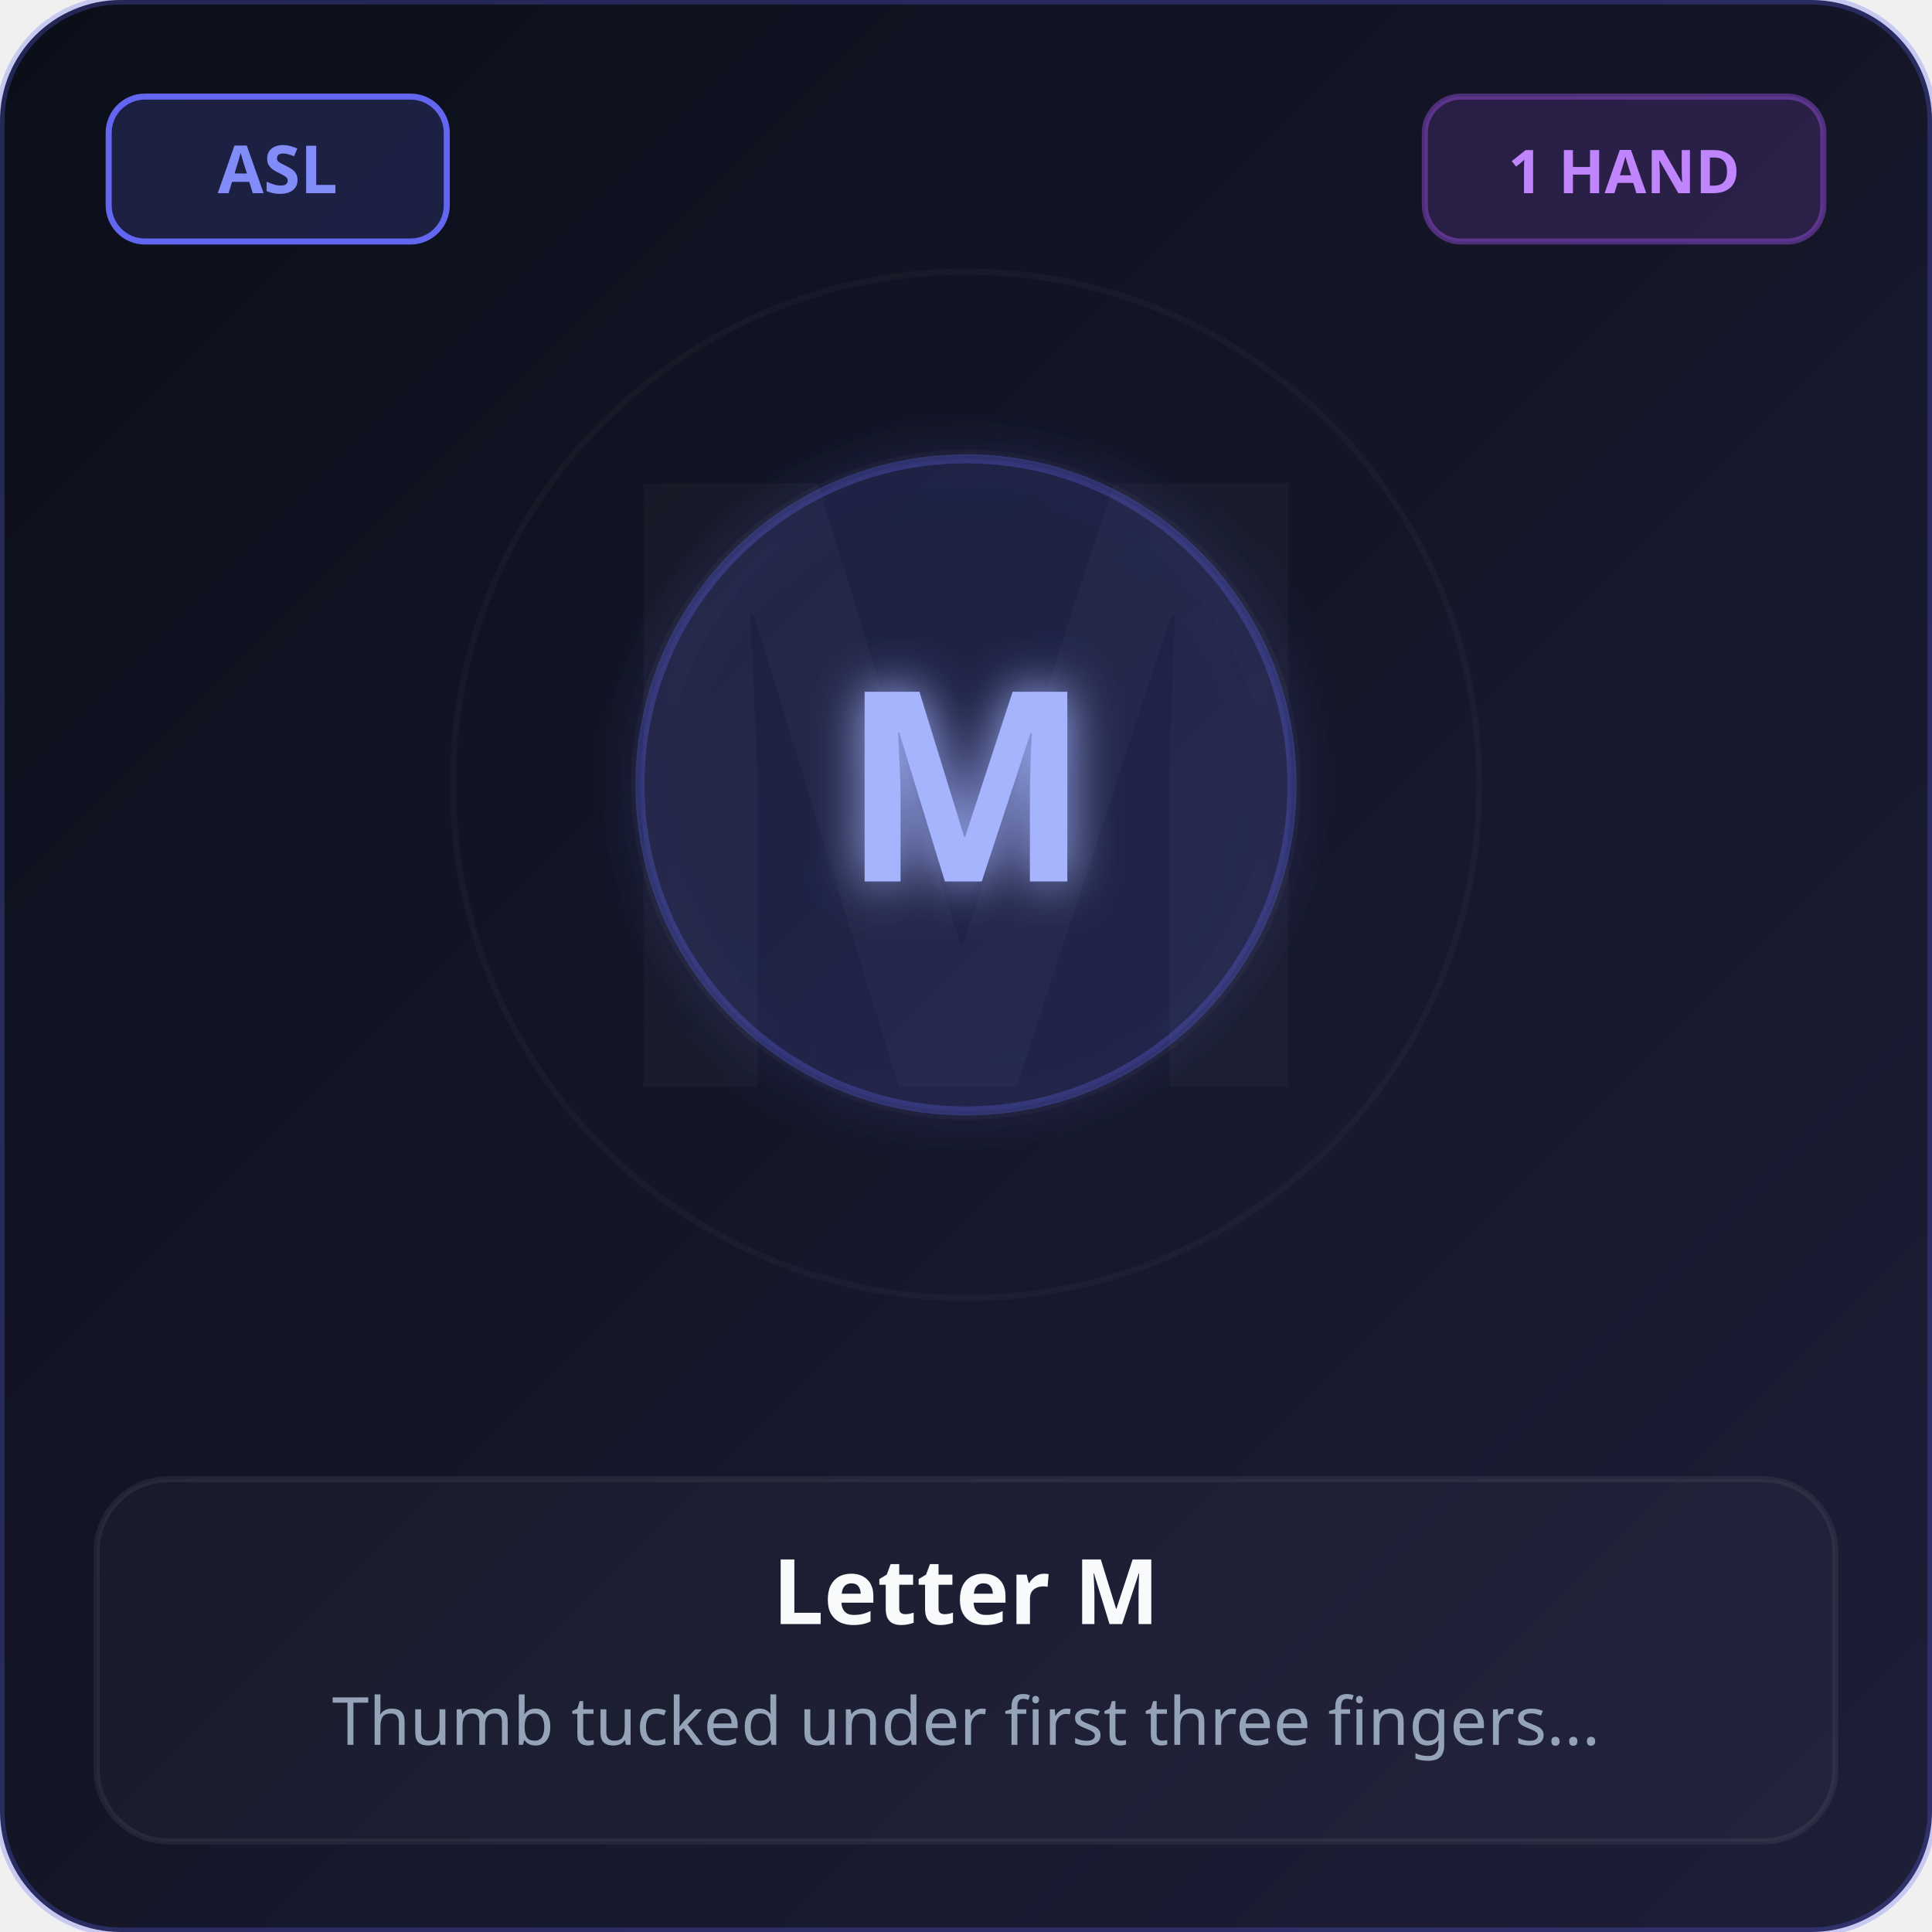
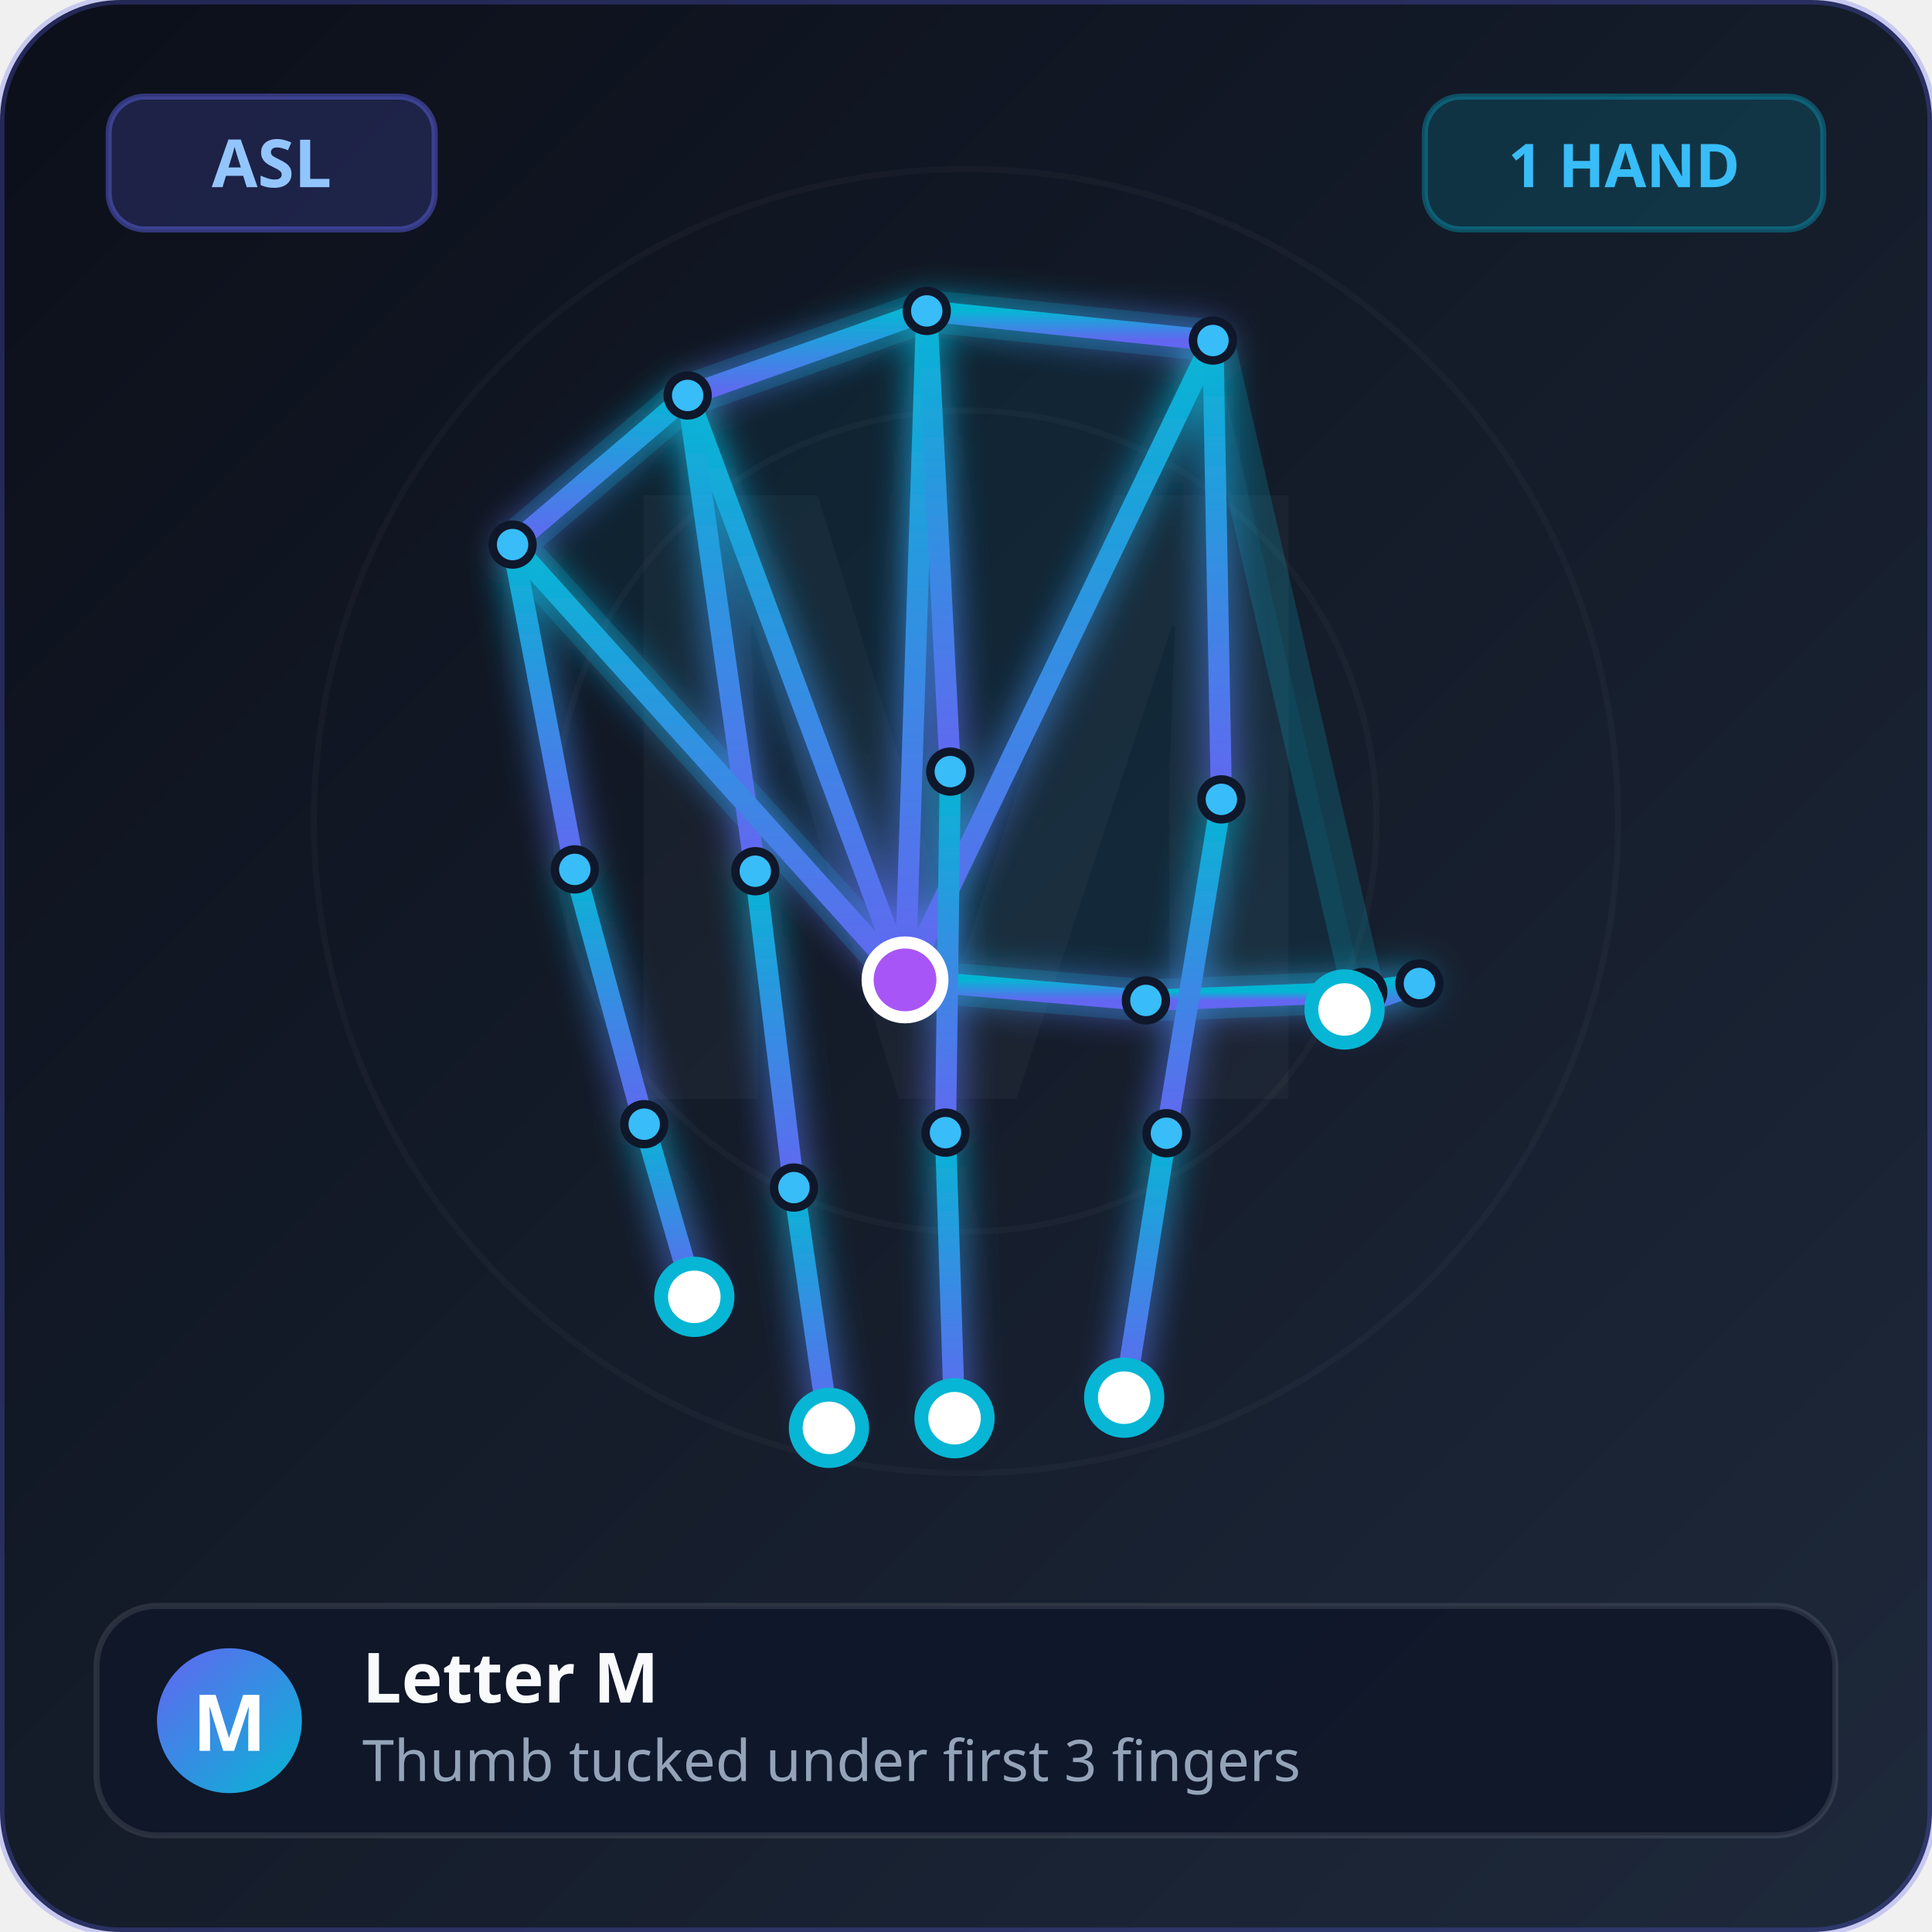
<svg xmlns="http://www.w3.org/2000/svg" viewBox="0 0 320 320" width="100%" height="100%">
  <defs>
    <linearGradient id="bgGrad" x1="0%" y1="0%" x2="100%" y2="100%">
      <stop offset="0%" stop-color="#0b0f19" />
-       <stop offset="100%" stop-color="#1e1e38" />
+       <stop offset="100%" stop-color="#1e293b" />
    </linearGradient>
-     <linearGradient id="accentGrad" x1="0%" y1="0%" x2="100%" y2="100%">
+     <linearGradient id="boneGrad" x1="0%" y1="100%" x2="0%" y2="0%">
      <stop offset="0%" stop-color="#6366f1" />
-       <stop offset="100%" stop-color="#a855f7" />
+       <stop offset="100%" stop-color="#06b6d4" />
    </linearGradient>
-     <filter id="softGlow" x="-20%" y="-20%" width="140%" height="140%">
-       <feGaussianBlur stdDeviation="4" result="blur" />
+     <linearGradient id="badgeCircle" x1="0%" y1="0%" x2="100%" y2="100%">
+       <stop offset="0%" stop-color="#6366f1" />
+       <stop offset="100%" stop-color="#06b6d4" />
+     </linearGradient>
+     <filter id="neonGlow" x="-20%" y="-20%" width="140%" height="140%">
+       <feGaussianBlur stdDeviation="3" result="blur" />
      <feMerge>
        <feMergeNode in="blur" />
        <feMergeNode in="SourceGraphic" />
      </feMerge>
    </filter>
  </defs>
  <rect width="320" height="320" rx="20" fill="url(#bgGrad)" stroke="rgba(99, 102, 241, 0.28)" stroke-width="1.5" />
-   <circle cx="160" cy="130" r="85" fill="none" stroke="rgba(255, 255, 255, 0.03)" stroke-width="1" />
-   <circle cx="160" cy="130" r="55" fill="none" stroke="rgba(255, 255, 255, 0.03)" stroke-width="1" />
-   <text x="160" y="180" text-anchor="middle" font-family="'Plus Jakarta Sans', sans-serif" font-size="140" font-weight="900" fill="rgba(255, 255, 255, 0.03)" letter-spacing="-2">M</text>
+   <circle cx="160.0" cy="136.0" r="108" fill="none" stroke="rgba(255, 255, 255, 0.03)" stroke-width="1" />
+   <circle cx="160.0" cy="136.0" r="68" fill="none" stroke="rgba(255, 255, 255, 0.03)" stroke-width="1" />
+   <text x="160.0" y="182.0" text-anchor="middle" font-family="'Plus Jakarta Sans', sans-serif" font-size="140" font-weight="900" fill="rgba(255, 255, 255, 0.035)" letter-spacing="-2">M</text>
  <g transform="translate(18, 16)">
-     <rect width="56" height="24" rx="6" fill="rgba(99, 102, 241, 0.18)" stroke="#6366f1" stroke-width="1" />
-     <text x="28" y="16" text-anchor="middle" font-family="system-ui" font-size="11" font-weight="800" fill="#818cf8">ASL</text>
+     <rect width="54" height="22" rx="6" fill="rgba(99, 102, 241, 0.2)" stroke="rgba(99, 102, 241, 0.45)" stroke-width="1" />
+     <text x="27" y="15" text-anchor="middle" font-family="system-ui" font-size="11" font-weight="800" fill="#93c5fd">ASL</text>
  </g>
  <g transform="translate(236, 16)">
-     <rect width="66" height="24" rx="6" fill="rgba(168, 85, 247, 0.15)" stroke="rgba(168, 85, 247, 0.4)" stroke-width="1" />
-     <text x="33" y="16" text-anchor="middle" font-family="system-ui" font-size="10" font-weight="700" fill="#c084fc">1 HAND</text>
+     <rect width="66" height="22" rx="6" fill="rgba(6, 182, 212, 0.16)" stroke="rgba(6, 182, 212, 0.35)" stroke-width="1" />
+     <text x="33" y="15" text-anchor="middle" font-family="system-ui" font-size="10" font-weight="700" fill="#38bdf8">1 HAND</text>
  </g>
-   <g transform="translate(160, 130)" filter="url(#softGlow)">
-     <circle cx="0" cy="0" r="54" fill="rgba(99, 102, 241, 0.08)" stroke="rgba(99, 102, 241, 0.3)" stroke-width="1.5" />
-     <text x="0" y="16" text-anchor="middle" font-family="'Plus Jakarta Sans', sans-serif" font-size="44" font-weight="900" fill="#a5b4fc">M</text>
+   <polygon points="149.9,162.3 189.8,165.7 225.8,164.3 200.9,56.4 153.5,51.5 113.9,65.5 84.9,90.2" fill="rgba(6, 182, 212, 0.08)" stroke="rgba(6, 182, 212, 0.2)" stroke-width="7" stroke-linejoin="round" />
+   <g filter="url(#neonGlow)">
+     <line x1="149.9" y1="162.3" x2="189.8" y2="165.7" stroke="url(#boneGrad)" stroke-width="3.5" stroke-linecap="round" />
+     <line x1="189.8" y1="165.7" x2="225.8" y2="164.3" stroke="url(#boneGrad)" stroke-width="3.5" stroke-linecap="round" />
+     <line x1="225.8" y1="164.3" x2="235.1" y2="162.9" stroke="url(#boneGrad)" stroke-width="3.5" stroke-linecap="round" />
+     <line x1="235.1" y1="162.9" x2="222.7" y2="167.2" stroke="url(#boneGrad)" stroke-width="3.5" stroke-linecap="round" />
+     <line x1="149.9" y1="162.3" x2="200.9" y2="56.4" stroke="url(#boneGrad)" stroke-width="3.5" stroke-linecap="round" />
+     <line x1="200.9" y1="56.4" x2="202.3" y2="132.4" stroke="url(#boneGrad)" stroke-width="3.5" stroke-linecap="round" />
+     <line x1="202.3" y1="132.4" x2="193.2" y2="187.7" stroke="url(#boneGrad)" stroke-width="3.5" stroke-linecap="round" />
+     <line x1="193.2" y1="187.7" x2="186.2" y2="231.5" stroke="url(#boneGrad)" stroke-width="3.5" stroke-linecap="round" />
+     <line x1="149.9" y1="162.3" x2="153.5" y2="51.5" stroke="url(#boneGrad)" stroke-width="3.5" stroke-linecap="round" />
+     <line x1="153.5" y1="51.5" x2="157.4" y2="127.8" stroke="url(#boneGrad)" stroke-width="3.5" stroke-linecap="round" />
+     <line x1="157.4" y1="127.8" x2="156.6" y2="187.6" stroke="url(#boneGrad)" stroke-width="3.5" stroke-linecap="round" />
+     <line x1="156.6" y1="187.6" x2="158.1" y2="234.9" stroke="url(#boneGrad)" stroke-width="3.5" stroke-linecap="round" />
+     <line x1="149.9" y1="162.3" x2="113.9" y2="65.5" stroke="url(#boneGrad)" stroke-width="3.5" stroke-linecap="round" />
+     <line x1="113.9" y1="65.5" x2="125.1" y2="144.3" stroke="url(#boneGrad)" stroke-width="3.5" stroke-linecap="round" />
+     <line x1="125.1" y1="144.3" x2="131.5" y2="196.7" stroke="url(#boneGrad)" stroke-width="3.5" stroke-linecap="round" />
+     <line x1="131.5" y1="196.7" x2="137.3" y2="236.5" stroke="url(#boneGrad)" stroke-width="3.5" stroke-linecap="round" />
+     <line x1="149.9" y1="162.3" x2="84.9" y2="90.2" stroke="url(#boneGrad)" stroke-width="3.5" stroke-linecap="round" />
+     <line x1="84.9" y1="90.2" x2="95.2" y2="144.0" stroke="url(#boneGrad)" stroke-width="3.5" stroke-linecap="round" />
+     <line x1="95.2" y1="144.0" x2="106.7" y2="186.2" stroke="url(#boneGrad)" stroke-width="3.5" stroke-linecap="round" />
+     <line x1="106.7" y1="186.2" x2="115.0" y2="214.8" stroke="url(#boneGrad)" stroke-width="3.5" stroke-linecap="round" />
+     <line x1="200.9" y1="56.4" x2="153.5" y2="51.5" stroke="url(#boneGrad)" stroke-width="3.5" stroke-linecap="round" />
+     <line x1="153.5" y1="51.5" x2="113.9" y2="65.5" stroke="url(#boneGrad)" stroke-width="3.5" stroke-linecap="round" />
+     <line x1="113.9" y1="65.5" x2="84.9" y2="90.2" stroke="url(#boneGrad)" stroke-width="3.5" stroke-linecap="round" />
  </g>
-   <g transform="translate(0, 245)">
-     <rect x="16" y="0" width="288" height="60" rx="12" fill="rgba(255, 255, 255, 0.03)" stroke="rgba(255, 255, 255, 0.06)" stroke-width="1" />
-     <text x="160" y="24" text-anchor="middle" font-family="'Plus Jakarta Sans', sans-serif" font-size="15" font-weight="800" fill="#f8fafc">Letter M</text>
-     <text x="160" y="44" text-anchor="middle" font-family="'Plus Jakarta Sans', sans-serif" font-size="11" font-weight="500" fill="#94a3b8">Thumb tucked under first three fingers...</text>
+   <circle cx="149.9" cy="162.3" r="6.2" fill="#a855f7" stroke="#ffffff" stroke-width="2" />
+   <circle cx="189.8" cy="165.7" r="3.3" fill="#38bdf8" stroke="#0f172a" stroke-width="1.4" />
+   <circle cx="225.8" cy="164.3" r="3.3" fill="#38bdf8" stroke="#0f172a" stroke-width="1.4" />
+   <circle cx="235.1" cy="162.9" r="3.3" fill="#38bdf8" stroke="#0f172a" stroke-width="1.4" />
+   <circle cx="222.7" cy="167.2" r="5.5" fill="#ffffff" stroke="#06b6d4" stroke-width="2.3" />
+   <circle cx="200.9" cy="56.4" r="3.3" fill="#38bdf8" stroke="#0f172a" stroke-width="1.4" />
+   <circle cx="202.3" cy="132.4" r="3.3" fill="#38bdf8" stroke="#0f172a" stroke-width="1.4" />
+   <circle cx="193.2" cy="187.7" r="3.3" fill="#38bdf8" stroke="#0f172a" stroke-width="1.4" />
+   <circle cx="186.2" cy="231.5" r="5.5" fill="#ffffff" stroke="#06b6d4" stroke-width="2.3" />
+   <circle cx="153.5" cy="51.5" r="3.3" fill="#38bdf8" stroke="#0f172a" stroke-width="1.4" />
+   <circle cx="157.4" cy="127.8" r="3.3" fill="#38bdf8" stroke="#0f172a" stroke-width="1.4" />
+   <circle cx="156.6" cy="187.6" r="3.3" fill="#38bdf8" stroke="#0f172a" stroke-width="1.4" />
+   <circle cx="158.1" cy="234.9" r="5.5" fill="#ffffff" stroke="#06b6d4" stroke-width="2.3" />
+   <circle cx="113.9" cy="65.5" r="3.3" fill="#38bdf8" stroke="#0f172a" stroke-width="1.4" />
+   <circle cx="125.1" cy="144.3" r="3.3" fill="#38bdf8" stroke="#0f172a" stroke-width="1.4" />
+   <circle cx="131.5" cy="196.7" r="3.3" fill="#38bdf8" stroke="#0f172a" stroke-width="1.4" />
+   <circle cx="137.3" cy="236.5" r="5.5" fill="#ffffff" stroke="#06b6d4" stroke-width="2.3" />
+   <circle cx="84.9" cy="90.2" r="3.3" fill="#38bdf8" stroke="#0f172a" stroke-width="1.4" />
+   <circle cx="95.2" cy="144.0" r="3.3" fill="#38bdf8" stroke="#0f172a" stroke-width="1.4" />
+   <circle cx="106.7" cy="186.2" r="3.3" fill="#38bdf8" stroke="#0f172a" stroke-width="1.4" />
+   <circle cx="115.0" cy="214.8" r="5.5" fill="#ffffff" stroke="#06b6d4" stroke-width="2.3" />
+   <g transform="translate(16, 266)">
+     <rect width="288" height="38" rx="10" fill="rgba(15, 23, 42, 0.9)" stroke="rgba(255, 255, 255, 0.1)" stroke-width="1" />
+     <circle cx="22" cy="19" r="12" fill="url(#badgeCircle)" />
+     <text x="22" y="24" text-anchor="middle" font-family="'Plus Jakarta Sans', sans-serif" font-size="13" font-weight="800" fill="#ffffff">M</text>
+     <text x="44" y="16" font-family="'Plus Jakarta Sans', sans-serif" font-size="11.5" font-weight="700" fill="#f8fafc">Letter M</text>
+     <text x="44" y="29" font-family="'Plus Jakarta Sans', sans-serif" font-size="9.5" font-weight="500" fill="#94a3b8">Thumb tucked under first 3 fingers</text>
  </g>
</svg>
